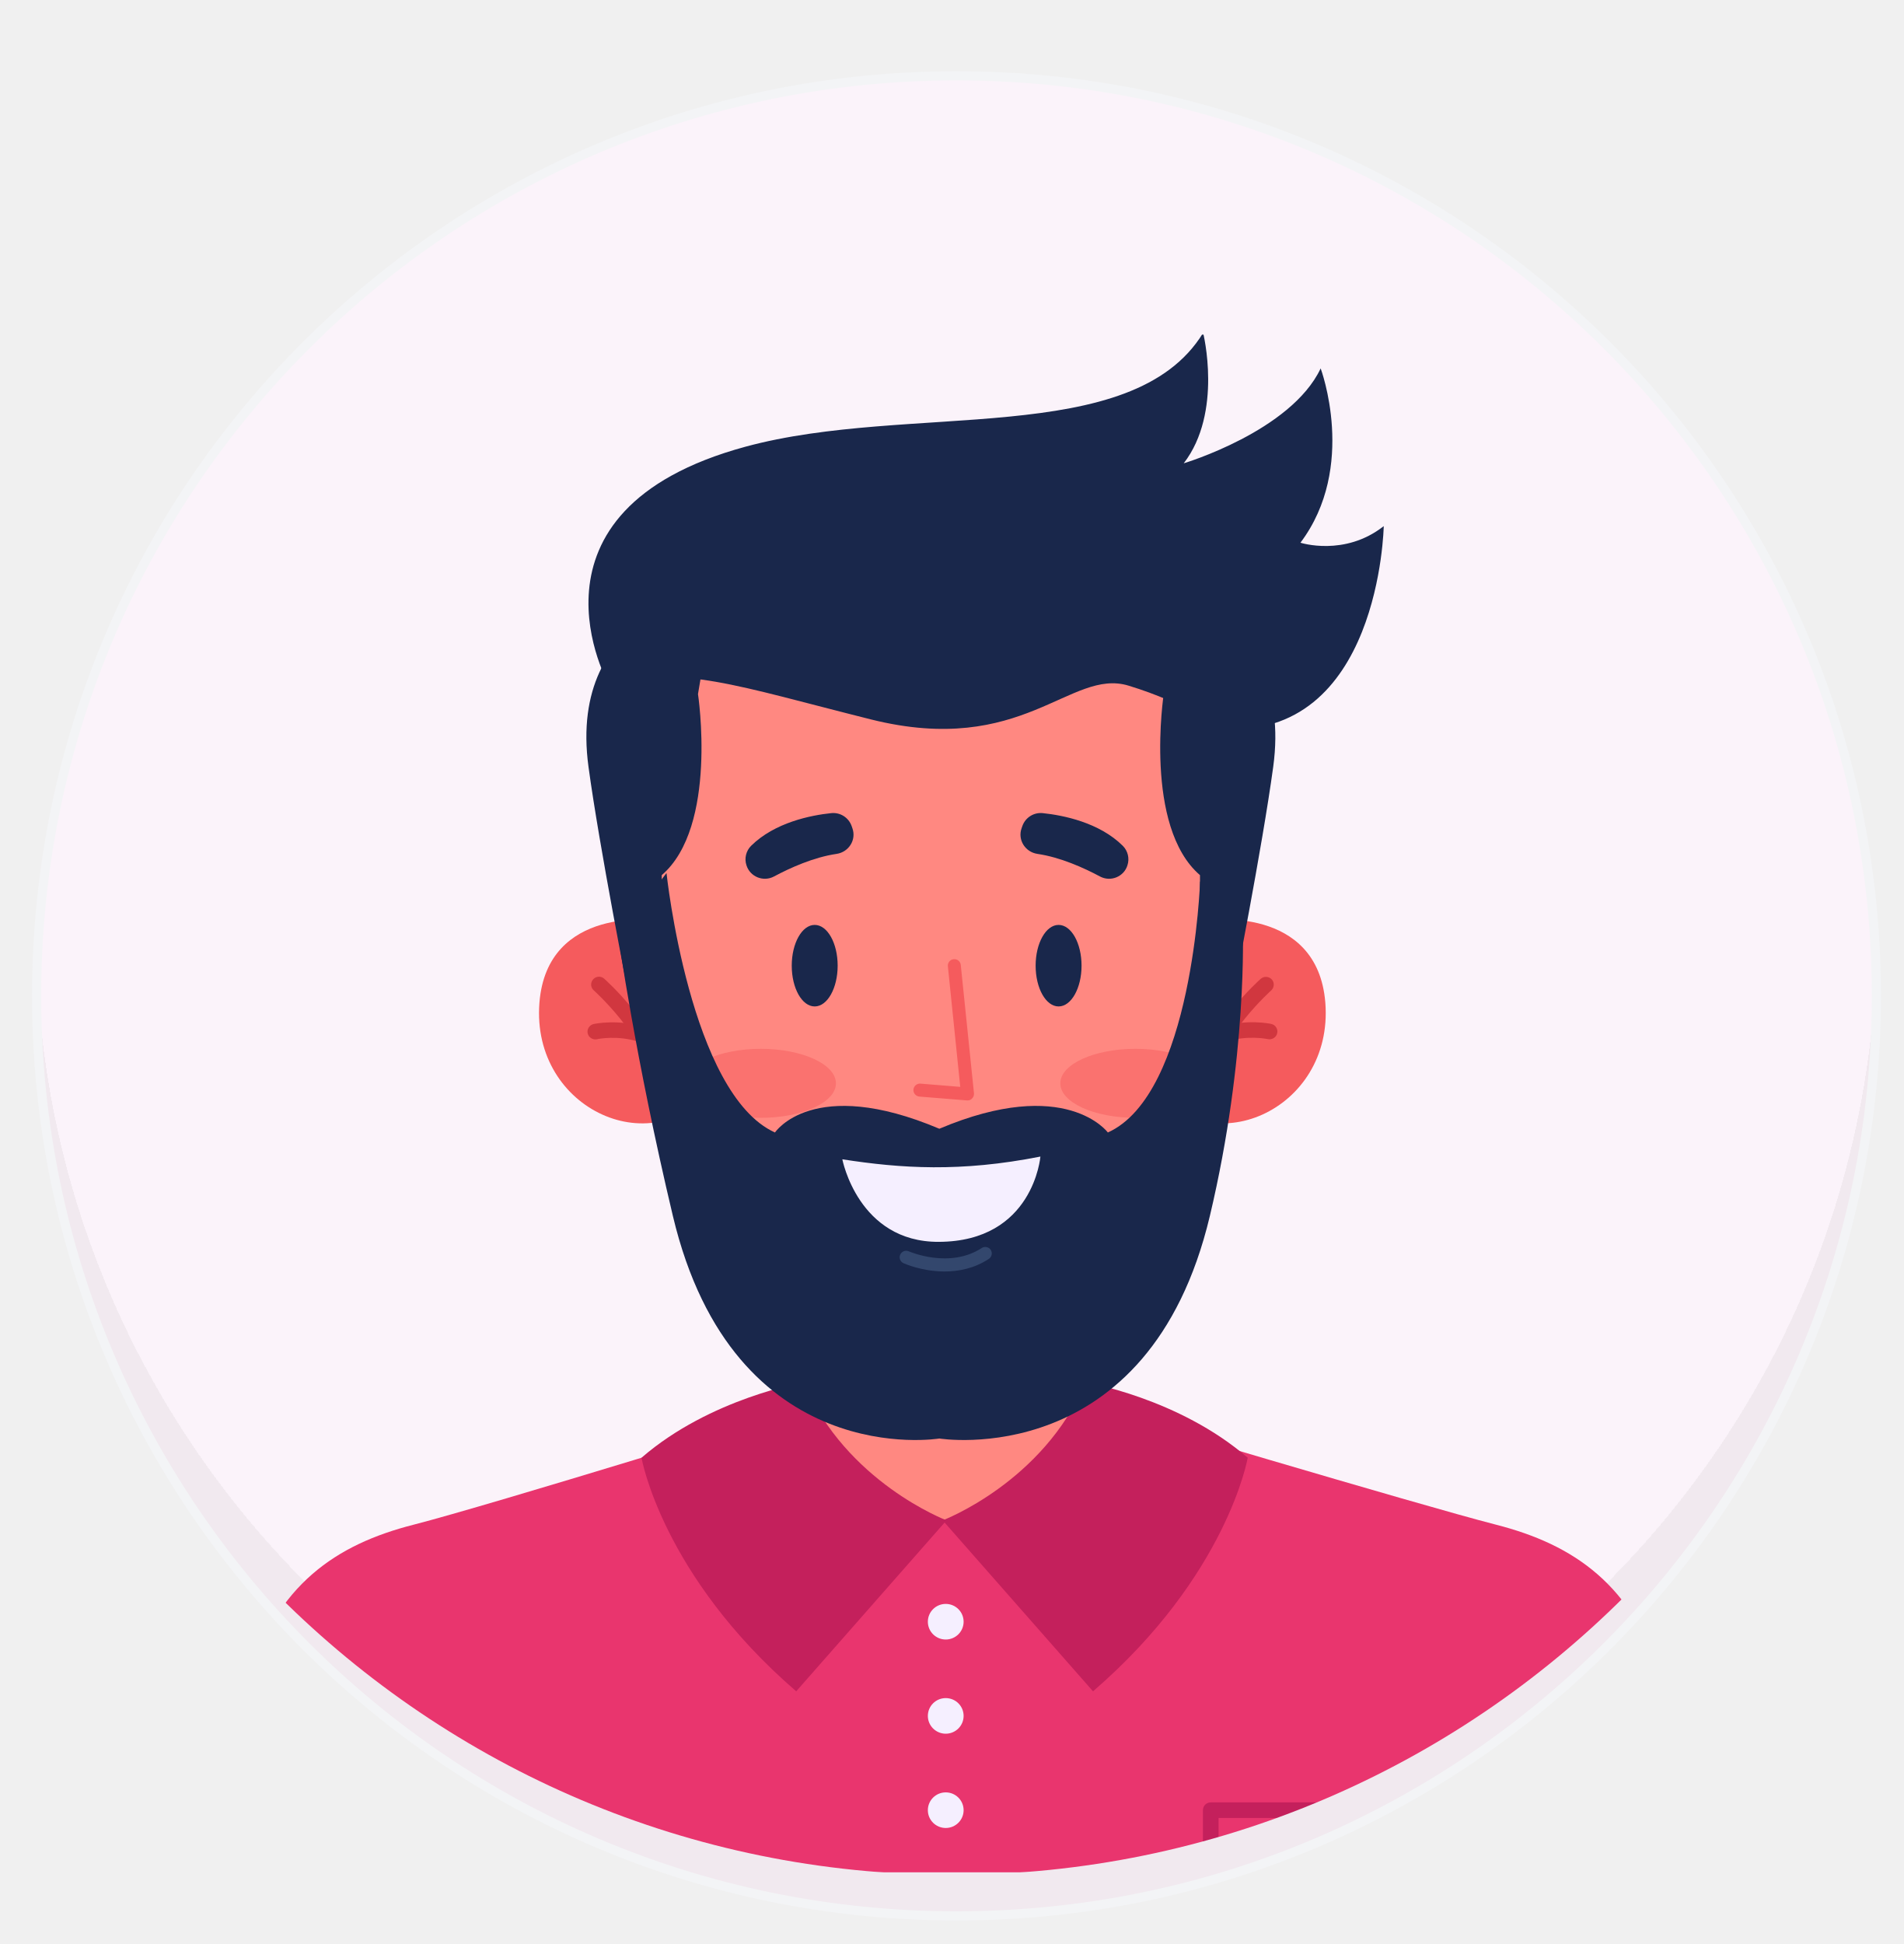
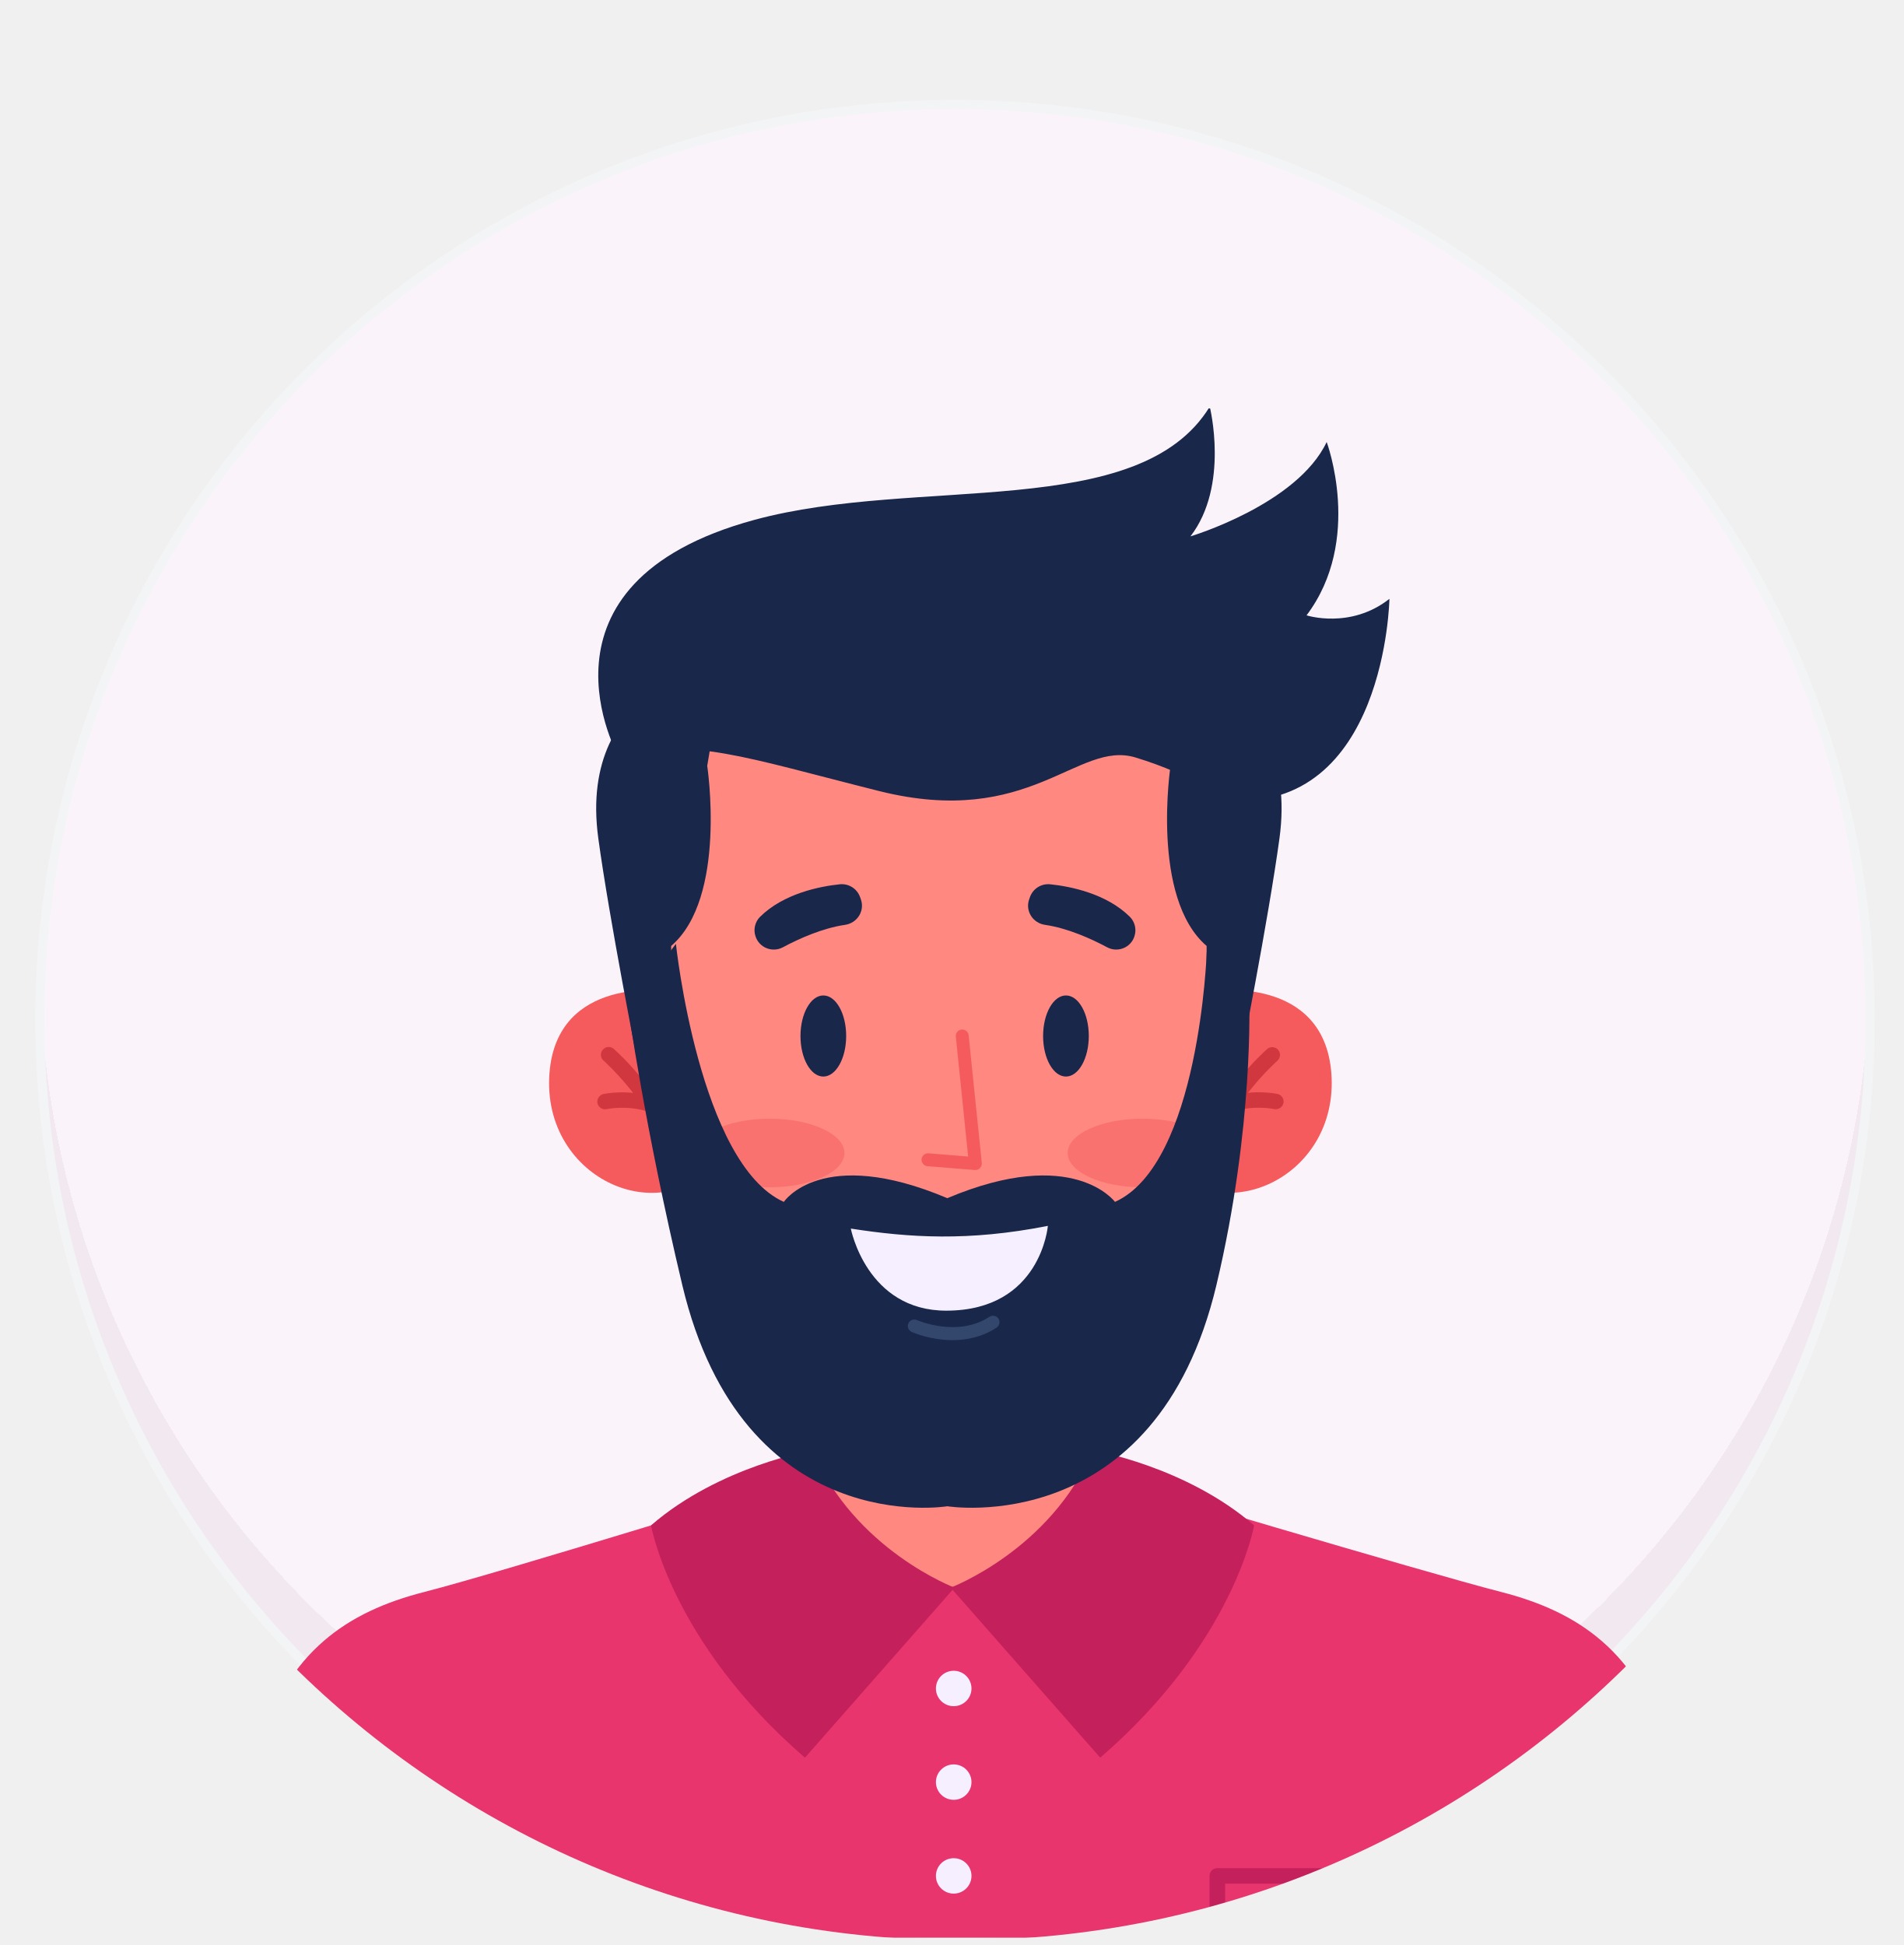
- <svg xmlns="http://www.w3.org/2000/svg" width="239" height="244" viewBox="0 0 239 244" fill="none">
-   <g filter="url(#filter0_i_308_389)">
-     <circle cx="120.075" cy="124.993" r="115.478" fill="#FBF3FA" />
+ <svg xmlns="http://www.w3.org/2000/svg" width="182" height="186" viewBox="0 0 182 186" fill="none">
+   <g filter="url(#filter0_i_10416_127697)">
+     <circle cx="91.319" cy="97.499" r="87.503" fill="#FBF3FA" />
  </g>
-   <circle cx="120.075" cy="124.993" r="115.478" stroke="#F3F4F6" stroke-width="1.149" />
-   <mask id="mask0_308_389" style="mask-type:alpha" maskUnits="userSpaceOnUse" x="0" y="-4" width="239" height="240">
-     <path d="M239 115.822C239 181.82 185.498 235.322 119.5 235.322C53.502 235.322 0 181.82 0 115.822C0 49.824 53.502 -3.678 119.5 -3.678C185.498 -3.678 239 49.824 239 115.822Z" fill="white" />
+   <circle cx="91.319" cy="97.499" r="87.503" stroke="#F3F4F6" stroke-width="0.871" />
+   <mask id="mask0_10416_127697" style="mask-type:alpha" maskUnits="userSpaceOnUse" x="1" y="4" width="182" height="182">
+     <path d="M182.323 94.993C182.323 145.003 141.782 185.544 91.773 185.544C41.763 185.544 1.223 145.003 1.223 94.993C1.223 44.984 41.763 4.443 91.773 4.443C141.782 4.443 182.323 44.984 182.323 94.993Z" fill="white" />
  </mask>
-   <g mask="url(#mask0_308_389)">
-     <g clip-path="url(#clip0_308_389)">
-       <path d="M214.885 235.127H24.86C24.86 235.127 27.41 223.09 31.044 211.002C34.678 198.914 42.189 193.848 51.919 191.372C61.636 188.883 99.993 176.999 99.993 176.999L119.758 175.424L119.872 175.411L119.987 175.424L137.814 176.846C137.814 176.846 178.097 188.883 187.813 191.372C197.543 193.861 205.054 198.914 208.688 211.002C212.322 223.09 214.885 235.127 214.885 235.127Z" fill="#E9356E" />
-       <path d="M175.177 226.226H151.994C151.446 226.226 151.012 226.658 151.012 227.204V235.127H152.976V228.182H174.195V235.127H176.159V227.204C176.159 226.671 175.725 226.226 175.177 226.226Z" fill="#C4205C" />
-       <path d="M118.725 205.783C119.964 205.783 120.969 204.783 120.969 203.549C120.969 202.314 119.964 201.314 118.725 201.314C117.485 201.314 116.48 202.314 116.48 203.549C116.48 204.783 117.485 205.783 118.725 205.783Z" fill="#F5EFFF" />
-       <path d="M118.725 217.605C119.964 217.605 120.969 216.604 120.969 215.37C120.969 214.136 119.964 213.135 118.725 213.135C117.485 213.135 116.48 214.136 116.48 215.37C116.48 216.604 117.485 217.605 118.725 217.605Z" fill="#F5EFFF" />
-       <path d="M118.725 229.439C119.964 229.439 120.969 228.438 120.969 227.204C120.969 225.97 119.964 224.969 118.725 224.969C117.485 224.969 116.48 225.97 116.48 227.204C116.48 228.438 117.485 229.439 118.725 229.439Z" fill="#F5EFFF" />
-       <path d="M119.988 175.399V175.411H119.873L119.988 175.399Z" fill="#5D46C2" />
-       <path d="M119.873 175.411H119.758V175.399L119.873 175.411Z" fill="#5D46C2" />
-       <path d="M137.495 181.658C137.495 181.658 132.573 190.826 118.827 190.826C105.54 190.826 99.954 181.201 99.954 181.201L100.77 174.611L100.911 173.507L102.186 163.12L135.06 164.034L135.608 167.983L135.787 169.278L137.495 181.658Z" fill="#FF8881" />
-       <path d="M100.898 173.507C100.898 173.507 89.179 175.475 80.534 182.966C80.534 182.966 83.071 197.708 99.954 212.284L118.827 190.826C118.827 190.826 106.203 186.052 100.898 173.507Z" fill="#C4205C" />
-       <path d="M136.271 173.507C136.271 173.507 147.99 175.475 156.636 182.966C156.636 182.966 154.098 197.708 137.215 212.284L118.342 190.826C118.342 190.826 130.966 186.052 136.271 173.507Z" fill="#C4205C" />
-       <path d="M135.595 167.983C128.148 174.268 116.098 176.656 100.771 174.611L100.911 173.507L102.186 163.12L135.06 164.034L135.595 167.983Z" fill="#19274B" />
-       <path d="M89.83 136.1C82.472 146.322 66.647 139.414 67.718 125.853C68.7 113.55 82.497 115.505 82.497 115.505L89.83 136.1Z" fill="#F55B5D" />
-       <path d="M83.058 136.367C82.612 136.367 82.217 136.062 82.102 135.618C80.674 129.802 74.591 124.355 74.54 124.304C74.132 123.949 74.094 123.327 74.464 122.92C74.821 122.514 75.446 122.476 75.854 122.844C76.121 123.085 82.446 128.736 84.028 135.148C84.155 135.668 83.836 136.202 83.313 136.329C83.224 136.354 83.135 136.367 83.058 136.367Z" fill="#D1373F" />
-       <path d="M80.534 130.831C80.431 130.831 80.329 130.818 80.228 130.78C77.537 129.878 74.974 130.424 74.948 130.437C74.425 130.551 73.89 130.221 73.775 129.701C73.66 129.18 73.992 128.66 74.515 128.533C74.642 128.507 77.626 127.86 80.852 128.939C81.362 129.104 81.643 129.663 81.477 130.171C81.324 130.577 80.942 130.831 80.534 130.831Z" fill="#D1373F" />
-       <path d="M144.267 136.1C151.624 146.322 167.449 139.414 166.378 125.853C165.396 113.55 151.599 115.505 151.599 115.505L144.267 136.1Z" fill="#F55B5D" />
-       <path d="M151.038 136.367C150.961 136.367 150.885 136.354 150.808 136.341C150.285 136.214 149.954 135.681 150.094 135.161C151.675 128.748 158 123.098 158.268 122.857C158.676 122.501 159.288 122.539 159.658 122.933C160.015 123.339 159.977 123.949 159.581 124.317C159.518 124.368 153.448 129.802 152.02 135.63C151.879 136.062 151.484 136.367 151.038 136.367Z" fill="#D1373F" />
-       <path d="M153.563 130.831C153.154 130.831 152.772 130.577 152.632 130.158C152.453 129.65 152.734 129.091 153.256 128.926C156.483 127.847 159.467 128.494 159.594 128.52C160.117 128.634 160.461 129.155 160.334 129.688C160.219 130.209 159.683 130.539 159.161 130.424C159.122 130.412 156.559 129.878 153.881 130.767C153.779 130.818 153.677 130.831 153.563 130.831Z" fill="#D1373F" />
-       <path d="M79.577 100.56C79.577 100.56 75.981 122.73 85.29 144.417C93.719 164.072 104.94 170.193 116.889 170.383C130.469 170.599 158.905 162.777 154.404 98.618C151.356 55.269 83.173 56.792 79.577 100.56Z" fill="#FF8881" />
+   <g mask="url(#mask0_10416_127697)">
+     <g clip-path="url(#clip0_10416_127697)">
+       <path d="M164.055 185.398H20.064C20.064 185.398 21.997 176.277 24.751 167.117C27.505 157.958 33.196 154.119 40.568 152.242C47.931 150.357 76.996 141.351 76.996 141.351L91.973 140.158L92.059 140.148L92.147 140.158L105.655 141.236C105.655 141.236 136.178 150.357 143.541 152.242C150.914 154.128 156.605 157.958 159.359 167.117C162.112 176.277 164.055 185.398 164.055 185.398Z" fill="#E8356D" />
+       <path d="M133.967 178.652H116.4C115.985 178.652 115.656 178.979 115.656 179.393V185.397H117.144V180.134H133.223V185.397H134.711V179.393C134.711 178.989 134.382 178.652 133.967 178.652Z" fill="#C4205C" />
+       <path d="M91.191 163.162C92.13 163.162 92.891 162.404 92.891 161.469C92.891 160.534 92.13 159.775 91.191 159.775C90.252 159.775 89.49 160.534 89.49 161.469C89.49 162.404 90.252 163.162 91.191 163.162Z" fill="#F5EFFF" />
+       <path d="M91.191 172.117C92.13 172.117 92.891 171.359 92.891 170.424C92.891 169.489 92.13 168.73 91.191 168.73C90.252 168.73 89.49 169.489 89.49 170.424C89.49 171.359 90.252 172.117 91.191 172.117Z" fill="#F5EFFF" />
+       <path d="M91.191 181.086C92.13 181.086 92.891 180.328 92.891 179.393C92.891 178.457 92.13 177.699 91.191 177.699C90.252 177.699 89.49 178.457 89.49 179.393C89.49 180.328 90.252 181.086 91.191 181.086Z" fill="#F5EFFF" />
+       <path d="M92.146 140.137V140.146H92.059L92.146 140.137Z" fill="#5D46C2" />
+       <path d="M92.06 140.146H91.973V140.137L92.06 140.146Z" fill="#5D46C2" />
+       <path d="M105.411 144.877C105.411 144.877 101.681 151.824 91.265 151.824C81.197 151.824 76.965 144.531 76.965 144.531L77.583 139.537L77.689 138.7L78.656 130.83L103.566 131.523L103.981 134.515L104.116 135.496L105.411 144.877Z" fill="#FF8881" />
+       <path d="M77.683 138.701C77.683 138.701 68.803 140.192 62.252 145.869C62.252 145.869 64.175 157.039 76.968 168.085L91.268 151.825C91.268 151.825 81.703 148.207 77.683 138.701Z" fill="#C4205C" />
+       <path d="M104.486 138.701C104.486 138.701 113.366 140.192 119.917 145.869C119.917 145.869 117.994 157.039 105.201 168.085L90.9 151.825C90.9 151.825 100.466 148.207 104.486 138.701Z" fill="#C4205C" />
+       <path d="M103.974 134.515C98.331 139.278 89.2 141.086 77.586 139.537L77.692 138.7L78.659 130.83L103.568 131.523L103.974 134.515Z" fill="#19274B" />
+       <path d="M69.296 110.36C63.721 118.105 51.73 112.871 52.541 102.596C53.285 93.272 63.74 94.754 63.74 94.754L69.296 110.36Z" fill="#F55B5D" />
+       <path d="M64.163 110.562C63.825 110.562 63.525 110.331 63.438 109.995C62.356 105.588 57.747 101.46 57.708 101.422C57.399 101.153 57.37 100.681 57.65 100.373C57.921 100.065 58.394 100.036 58.703 100.315C58.906 100.498 63.699 104.78 64.897 109.639C64.994 110.033 64.752 110.437 64.356 110.533C64.288 110.553 64.221 110.562 64.163 110.562Z" fill="#D1373F" />
+       <path d="M62.252 106.366C62.174 106.366 62.097 106.356 62.02 106.327C59.981 105.644 58.039 106.058 58.019 106.068C57.623 106.154 57.217 105.904 57.13 105.51C57.044 105.115 57.295 104.721 57.691 104.624C57.788 104.605 60.049 104.114 62.493 104.932C62.88 105.057 63.092 105.481 62.967 105.866C62.851 106.173 62.561 106.366 62.252 106.366Z" fill="#D1373F" />
+       <path d="M110.543 110.36C116.118 118.105 128.109 112.871 127.298 102.596C126.554 93.272 116.099 94.754 116.099 94.754L110.543 110.36Z" fill="#F55B5D" />
+       <path d="M115.673 110.563C115.615 110.563 115.557 110.553 115.499 110.544C115.103 110.447 114.852 110.043 114.958 109.649C116.156 104.79 120.949 100.509 121.152 100.326C121.461 100.056 121.925 100.085 122.205 100.384C122.475 100.691 122.446 101.153 122.147 101.432C122.099 101.471 117.499 105.589 116.417 110.005C116.311 110.332 116.011 110.563 115.673 110.563Z" fill="#D1373F" />
+       <path d="M117.586 106.368C117.277 106.368 116.987 106.175 116.881 105.858C116.745 105.473 116.958 105.05 117.354 104.924C119.799 104.107 122.06 104.597 122.156 104.617C122.552 104.703 122.813 105.098 122.717 105.502C122.63 105.896 122.224 106.146 121.828 106.06C121.799 106.05 119.857 105.646 117.828 106.32C117.75 106.358 117.673 106.368 117.586 106.368Z" fill="#D1373F" />
+       <path d="M61.526 83.428C61.526 83.428 58.801 100.227 65.854 116.66C72.241 131.554 80.744 136.191 89.798 136.336C100.088 136.499 121.636 130.572 118.225 81.956C115.916 49.109 64.25 50.263 61.526 83.428Z" fill="#FF8881" />
      <g opacity="0.5">
-         <path d="M95.504 140.303C100.716 140.303 104.94 138.365 104.94 135.973C104.94 133.582 100.716 131.643 95.504 131.643C90.293 131.643 86.068 133.582 86.068 135.973C86.068 138.365 90.293 140.303 95.504 140.303Z" fill="#F55B5D" />
+         <path d="M73.594 113.542C77.543 113.542 80.744 112.073 80.744 110.261C80.744 108.449 77.543 106.98 73.594 106.98C69.645 106.98 66.443 108.449 66.443 110.261C66.443 112.073 69.645 113.542 73.594 113.542Z" fill="#F55B5D" />
      </g>
      <g opacity="0.5">
-         <path d="M142.545 140.303C147.756 140.303 151.981 138.365 151.981 135.973C151.981 133.582 147.756 131.643 142.545 131.643C137.333 131.643 133.109 133.582 133.109 135.973C133.109 138.365 137.333 140.303 142.545 140.303Z" fill="#F55B5D" />
+         <path d="M109.238 113.542C113.187 113.542 116.388 112.073 116.388 110.261C116.388 108.449 113.187 106.98 109.238 106.98C105.289 106.98 102.088 108.449 102.088 110.261C102.088 112.073 105.289 113.542 109.238 113.542Z" fill="#F55B5D" />
      </g>
-       <path d="M156.011 116.483C156.011 116.483 156.661 132.532 151.879 152.632C144.215 184.845 117.922 180.554 117.922 180.554C117.922 180.554 92.138 184.845 84.474 152.632C79.692 132.532 77.626 117.537 77.626 117.537L83.671 109.575C83.671 109.575 86.616 137.332 97.289 142.144C97.289 142.144 102.033 134.957 117.922 141.674C133.81 134.957 139.077 142.144 139.077 142.144C149.75 137.332 150.655 110.617 150.655 110.617L156.011 116.483Z" fill="#19274B" />
-       <path d="M87.624 87.114C87.624 87.114 90.161 103.76 83.071 109.842V123.581L78.901 124.825C78.901 124.825 75.267 106.465 73.877 96.243C71.187 76.448 89.842 73.934 89.842 73.934L87.624 87.114Z" fill="#19274B" />
-       <path d="M146.09 87.114C146.09 87.114 143.552 103.76 150.642 109.842V123.581L154.812 124.825C154.812 124.825 158.446 106.465 159.836 96.243C162.527 76.448 143.871 73.934 143.871 73.934L146.09 87.114Z" fill="#19274B" />
-       <path d="M76.491 86.06C76.491 86.06 64.007 64.106 93.579 56.069C114.198 50.469 142.111 56.361 151.038 41.784C151.038 41.784 153.537 51.752 148.602 58.151C148.602 58.151 162.055 54.139 165.791 46.241C165.791 46.241 170.42 58.596 163.254 68.118C163.254 68.118 168.788 69.909 173.71 66.036C173.71 66.036 173.251 92.967 153.231 91.482C153.231 91.482 148.997 88.282 141.678 86.06C134.358 83.825 128.416 95.062 109.352 90.301C92.354 86.047 85.354 83.368 76.491 86.06Z" fill="#19274B" />
-       <path d="M118.572 159.59C115.779 159.59 113.56 158.613 113.42 158.549C113.012 158.359 112.821 157.876 113.012 157.47C113.203 157.064 113.675 156.873 114.096 157.064C114.172 157.089 119.197 159.286 123.239 156.645C123.621 156.403 124.119 156.505 124.374 156.873C124.616 157.254 124.514 157.749 124.144 158.003C122.295 159.222 120.319 159.59 118.572 159.59Z" fill="#33476D" />
-       <path d="M121.467 138.119C121.441 138.119 121.428 138.119 121.403 138.119L115.422 137.637C114.976 137.599 114.632 137.205 114.67 136.76C114.708 136.316 115.103 135.973 115.55 136.011L120.548 136.418L118.993 121.282C118.942 120.838 119.273 120.432 119.72 120.394C120.166 120.343 120.574 120.673 120.612 121.117L122.27 137.218C122.295 137.459 122.206 137.7 122.04 137.865C121.9 138.043 121.683 138.119 121.467 138.119Z" fill="#F55B5D" />
-       <path d="M105.744 145.509C113.101 146.652 120.587 147.147 130.609 145.166C130.609 145.166 129.742 155.832 117.845 155.87C107.733 155.908 105.744 145.509 105.744 145.509Z" fill="#F5EFFF" />
-       <path d="M105.157 121.206C105.157 124.025 103.869 126.323 102.275 126.323C100.681 126.323 99.393 124.038 99.393 121.206C99.393 118.387 100.681 116.089 102.275 116.089C103.869 116.089 105.157 118.375 105.157 121.206Z" fill="#19274B" />
-       <path d="M135.774 121.206C135.774 124.025 134.486 126.323 132.892 126.323C131.298 126.323 130.01 124.038 130.01 121.206C130.01 118.387 131.298 116.089 132.892 116.089C134.486 116.089 135.774 118.375 135.774 121.206Z" fill="#19274B" />
-       <path d="M97.174 110.007C99.189 108.928 102.148 107.595 105.017 107.176C106.56 106.947 107.529 105.411 107.006 103.95L106.904 103.658C106.521 102.605 105.476 101.944 104.354 102.059C101.791 102.325 97.264 103.227 94.293 106.16C93.655 106.795 93.425 107.747 93.706 108.598C94.152 110.045 95.823 110.731 97.174 110.007Z" fill="#19274B" />
-       <path d="M138.082 110.007C136.067 108.928 133.109 107.595 130.24 107.176C128.697 106.947 127.728 105.411 128.25 103.95L128.352 103.658C128.735 102.605 129.781 101.944 130.903 102.059C133.466 102.325 137.993 103.227 140.951 106.16C141.589 106.795 141.818 107.747 141.538 108.598C141.104 110.045 139.421 110.731 138.082 110.007Z" fill="#19274B" />
+       <path d="M119.444 95.494C119.444 95.494 119.937 107.655 116.313 122.886C110.506 147.295 90.582 144.043 90.582 144.043C90.582 144.043 71.045 147.295 65.238 122.886C61.614 107.655 60.049 96.292 60.049 96.292L64.629 90.26C64.629 90.26 66.861 111.292 74.948 114.938C74.948 114.938 78.543 109.493 90.582 114.582C102.622 109.493 106.612 114.938 106.612 114.938C114.7 111.292 115.386 91.049 115.386 91.049L119.444 95.494Z" fill="#19274B" />
+       <path d="M67.623 73.239C67.623 73.239 69.546 85.852 64.174 90.461V100.871L61.014 101.814C61.014 101.814 58.26 87.902 57.207 80.157C55.168 65.157 69.304 63.252 69.304 63.252L67.623 73.239Z" fill="#19274B" />
+       <path d="M111.925 73.239C111.925 73.239 110.003 85.852 115.375 90.461V100.871L118.535 101.814C118.535 101.814 121.288 87.902 122.342 80.157C124.38 65.157 110.244 63.252 110.244 63.252L111.925 73.239Z" fill="#19274B" />
+       <path d="M59.188 72.44C59.188 72.44 49.728 55.805 72.135 49.715C87.76 45.472 108.911 49.936 115.674 38.891C115.674 38.891 117.568 46.443 113.829 51.292C113.829 51.292 124.023 48.252 126.854 42.268C126.854 42.268 130.361 51.629 124.931 58.845C124.931 58.845 129.125 60.202 132.854 57.267C132.854 57.267 132.506 77.674 117.336 76.549C117.336 76.549 114.128 74.124 108.582 72.44C103.036 70.747 98.533 79.262 84.088 75.654C71.208 72.43 65.903 70.4 59.188 72.44Z" fill="#19274B" />
+       <path d="M91.074 128.157C88.958 128.157 87.277 127.417 87.17 127.369C86.861 127.224 86.716 126.859 86.861 126.551C87.006 126.243 87.364 126.099 87.683 126.243C87.74 126.262 91.547 127.927 94.611 125.925C94.9 125.743 95.277 125.819 95.47 126.099C95.654 126.387 95.577 126.762 95.296 126.955C93.895 127.878 92.398 128.157 91.074 128.157Z" fill="#33476D" />
+       <path d="M93.267 111.888C93.248 111.888 93.239 111.888 93.219 111.888L88.688 111.523C88.349 111.494 88.088 111.196 88.117 110.859C88.146 110.522 88.446 110.262 88.784 110.291L92.572 110.599L91.393 99.13C91.354 98.794 91.606 98.486 91.944 98.457C92.282 98.419 92.591 98.669 92.62 99.005L93.876 111.205C93.896 111.388 93.828 111.571 93.702 111.696C93.596 111.831 93.432 111.888 93.267 111.888Z" fill="#F55B5D" />
+       <path d="M81.353 117.488C86.929 118.354 92.601 118.729 100.195 117.229C100.195 117.229 99.538 125.31 90.523 125.339C82.861 125.368 81.353 117.488 81.353 117.488Z" fill="#F5EFFF" />
+       <path d="M80.909 99.073C80.909 101.209 79.933 102.95 78.725 102.95C77.517 102.95 76.541 101.218 76.541 99.073C76.541 96.937 77.517 95.195 78.725 95.195C79.933 95.195 80.909 96.927 80.909 99.073Z" fill="#19274B" />
+       <path d="M104.108 99.073C104.108 101.209 103.132 102.95 101.924 102.95C100.716 102.95 99.74 101.218 99.74 99.073C99.74 96.937 100.716 95.195 101.924 95.195C103.132 95.195 104.108 96.927 104.108 99.073Z" fill="#19274B" />
+       <path d="M74.862 90.587C76.389 89.769 78.63 88.759 80.805 88.442C81.974 88.269 82.708 87.104 82.312 85.998L82.234 85.777C81.945 84.978 81.152 84.478 80.302 84.564C78.36 84.766 74.93 85.45 72.678 87.672C72.195 88.153 72.021 88.875 72.234 89.519C72.572 90.616 73.838 91.136 74.862 90.587Z" fill="#19274B" />
+       <path d="M105.859 90.587C104.332 89.769 102.09 88.759 99.916 88.442C98.747 88.269 98.013 87.104 98.409 85.998L98.486 85.777C98.776 84.978 99.569 84.478 100.419 84.564C102.361 84.766 105.791 85.45 108.033 87.672C108.516 88.153 108.69 88.875 108.477 89.519C108.149 90.616 106.873 91.136 105.859 90.587Z" fill="#19274B" />
    </g>
  </g>
  <defs>
-     <filter id="filter0_i_308_389" x="4.022" y="8.94" width="232.106" height="232.106" filterUnits="userSpaceOnUse" color-interpolation-filters="sRGB">
+     <filter id="filter0_i_10416_127697" x="3.381" y="9.561" width="175.877" height="175.877" filterUnits="userSpaceOnUse" color-interpolation-filters="sRGB">
      <feFlood flood-opacity="0" result="BackgroundImageFix" />
      <feBlend mode="normal" in="SourceGraphic" in2="BackgroundImageFix" result="shape" />
      <feColorMatrix in="SourceAlpha" type="matrix" values="0 0 0 0 0 0 0 0 0 0 0 0 0 0 0 0 0 0 127 0" result="hardAlpha" />
-       <feOffset dy="-8.043" />
+       <feOffset dy="-6.095" />
      <feComposite in2="hardAlpha" operator="arithmetic" k2="-1" k3="1" />
      <feColorMatrix type="matrix" values="0 0 0 0 0.754 0 0 0 0 0.742 0 0 0 0 0.742 0 0 0 0.19 0" />
-       <feBlend mode="normal" in2="shape" result="effect1_innerShadow_308_389" />
+       <feBlend mode="normal" in2="shape" result="effect1_innerShadow_10416_127697" />
    </filter>
-     <clipPath id="clip0_308_389">
-       <rect width="190" height="193" fill="white" transform="translate(25 42)" />
+     <clipPath id="clip0_10416_127697">
+       <rect width="143.971" height="146.244" fill="white" transform="translate(20.166 39.0566)" />
    </clipPath>
  </defs>
</svg>
